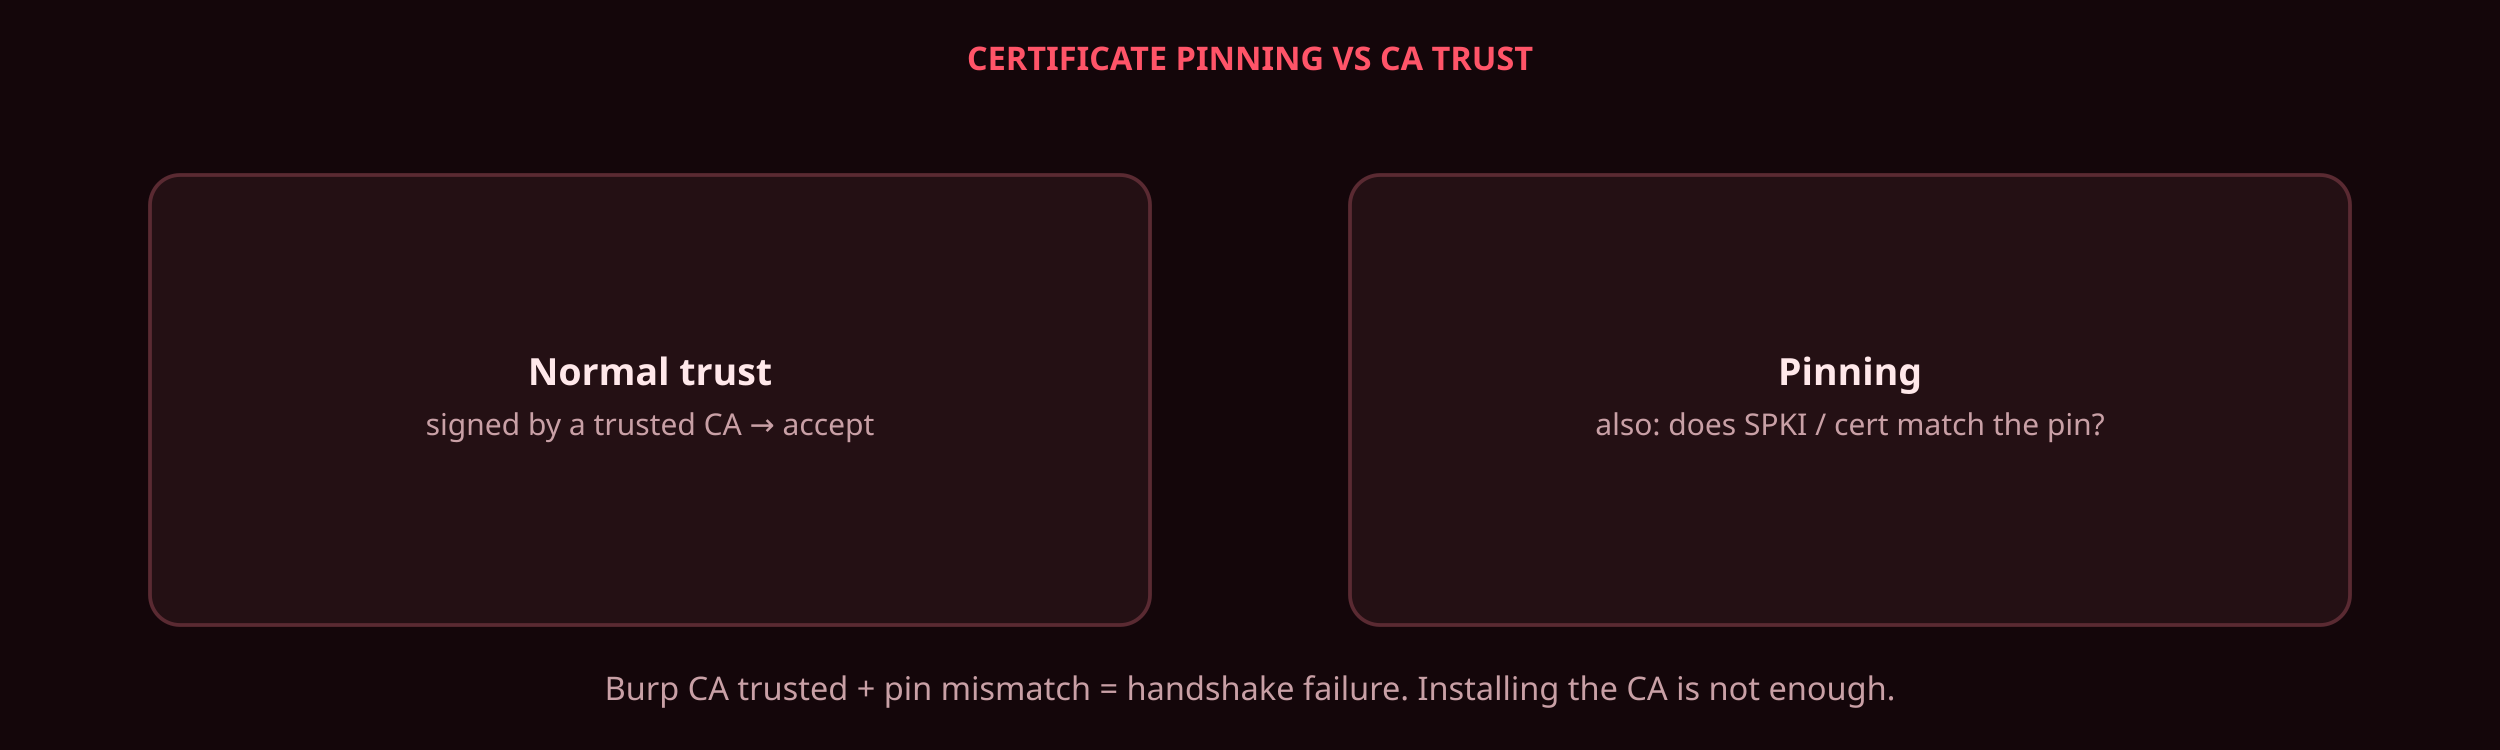
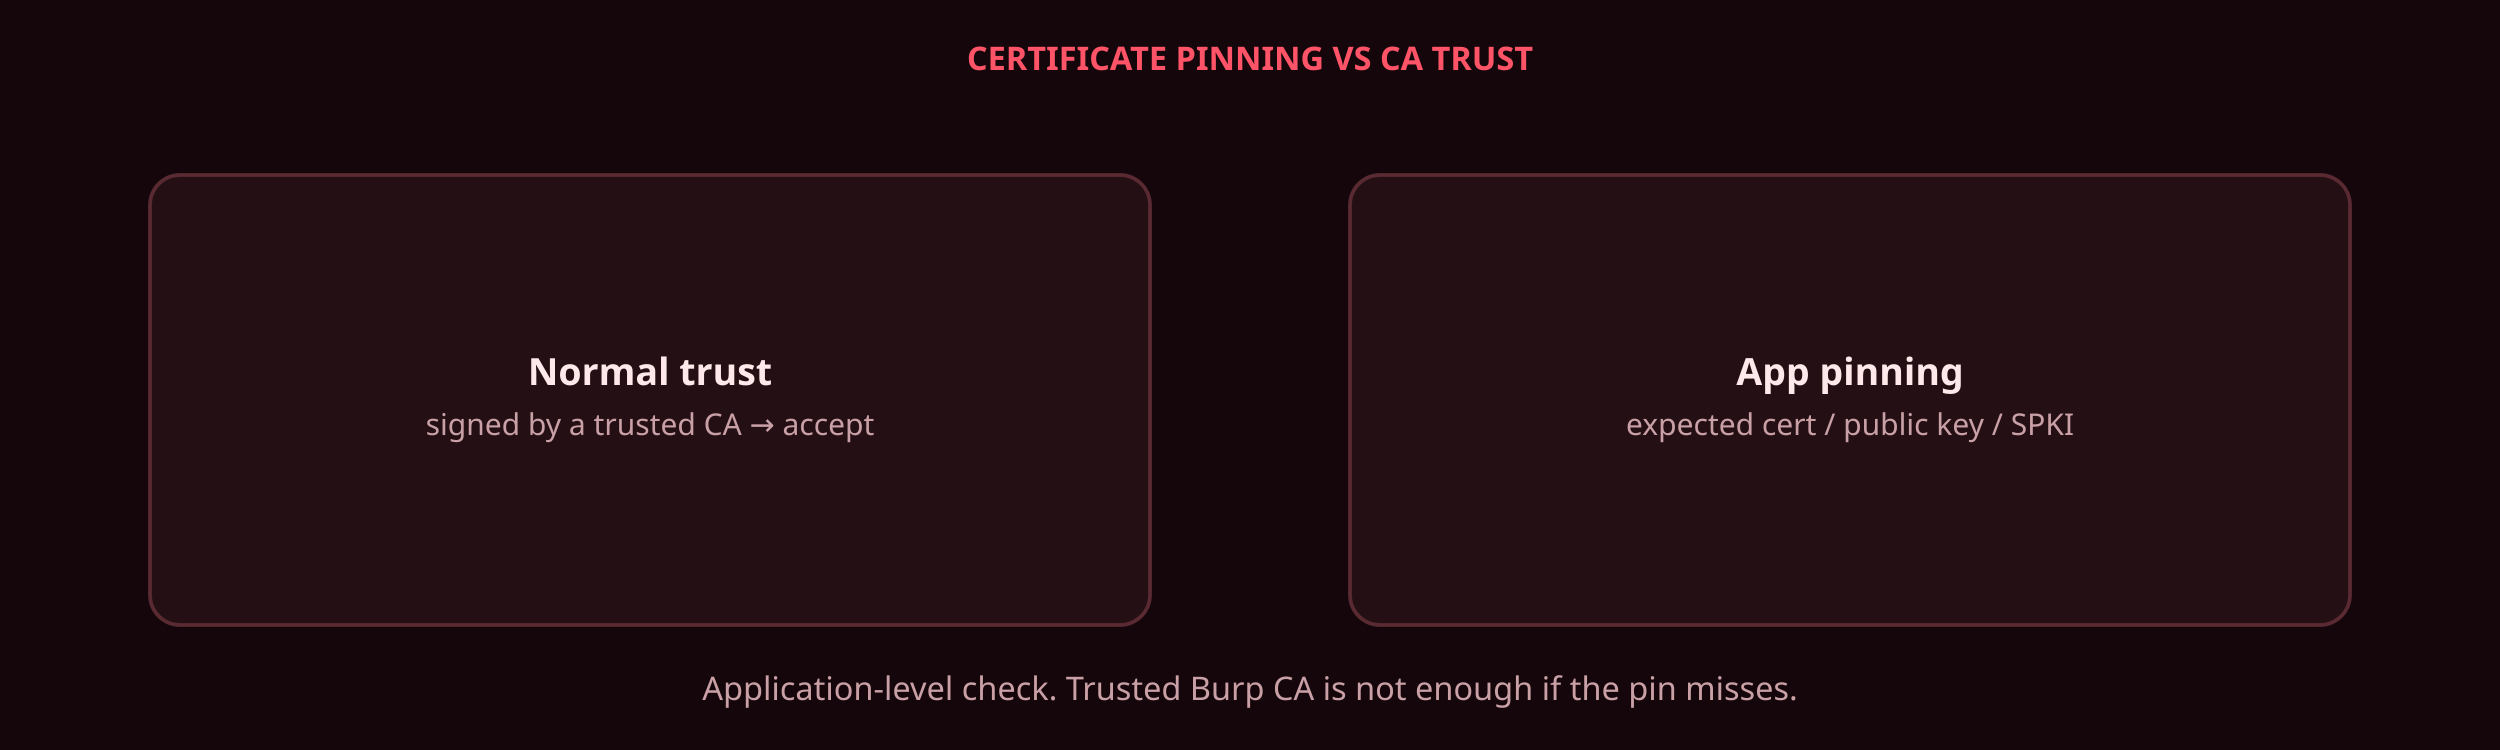
<svg xmlns="http://www.w3.org/2000/svg" viewBox="0 0 1000 300" role="img" aria-label="Pinning rejects Burp host certificates even if the CA is trusted">
  <rect width="1000" height="300" fill="#14060a" />
  <defs>
    <marker id="ah" markerWidth="8" markerHeight="8" refX="7" refY="4" orient="auto">
      <path d="M0,0 L8,4 L0,8 z" fill="#ff5468" />
    </marker>
  </defs>
  <text x="500" y="28" text-anchor="middle" fill="#ff5468" font-family="ui-sans-serif,system-ui,sans-serif" font-size="13" font-weight="700">CERTIFICATE PINNING VS CA TRUST</text>
  <rect x="60" y="70" width="400" height="180" rx="12" fill="#241014" stroke="#5a2a32" stroke-width="1.5" />
  <text x="260.0" y="154.0" text-anchor="middle" fill="#ffe8ea" font-family="ui-sans-serif,system-ui,sans-serif" font-size="15" font-weight="700">Normal trust</text>
  <text x="260.0" y="174.0" text-anchor="middle" fill="#c9a0a6" font-family="ui-sans-serif,system-ui,sans-serif" font-size="12">signed by a trusted CA → accept</text>
  <rect x="540" y="70" width="400" height="180" rx="12" fill="#241014" stroke="#5a2a32" stroke-width="1.5" />
-   <text x="740.0" y="154.0" text-anchor="middle" fill="#ffe8ea" font-family="ui-sans-serif,system-ui,sans-serif" font-size="15" font-weight="700">Pinning</text>
-   <text x="740.0" y="174.0" text-anchor="middle" fill="#c9a0a6" font-family="ui-sans-serif,system-ui,sans-serif" font-size="12">also: does SPKI / cert match the pin?</text>
-   <text x="500" y="280" text-anchor="middle" fill="#c9a0a6" font-family="ui-sans-serif,system-ui,sans-serif" font-size="13" font-weight="400">Burp CA trusted + pin mismatch = handshake failure. Installing the CA is not enough.</text>
+   <text x="740.0" y="154.0" text-anchor="middle" fill="#ffe8ea" font-family="ui-sans-serif,system-ui,sans-serif" font-size="15" font-weight="700">App pinning</text>
+   <text x="740.0" y="174.0" text-anchor="middle" fill="#c9a0a6" font-family="ui-sans-serif,system-ui,sans-serif" font-size="12">expected cert / public key / SPKI</text>
+   <text x="500" y="280" text-anchor="middle" fill="#c9a0a6" font-family="ui-sans-serif,system-ui,sans-serif" font-size="13" font-weight="400">Application-level check. Trusted Burp CA is not enough if the pin misses.</text>
</svg>
